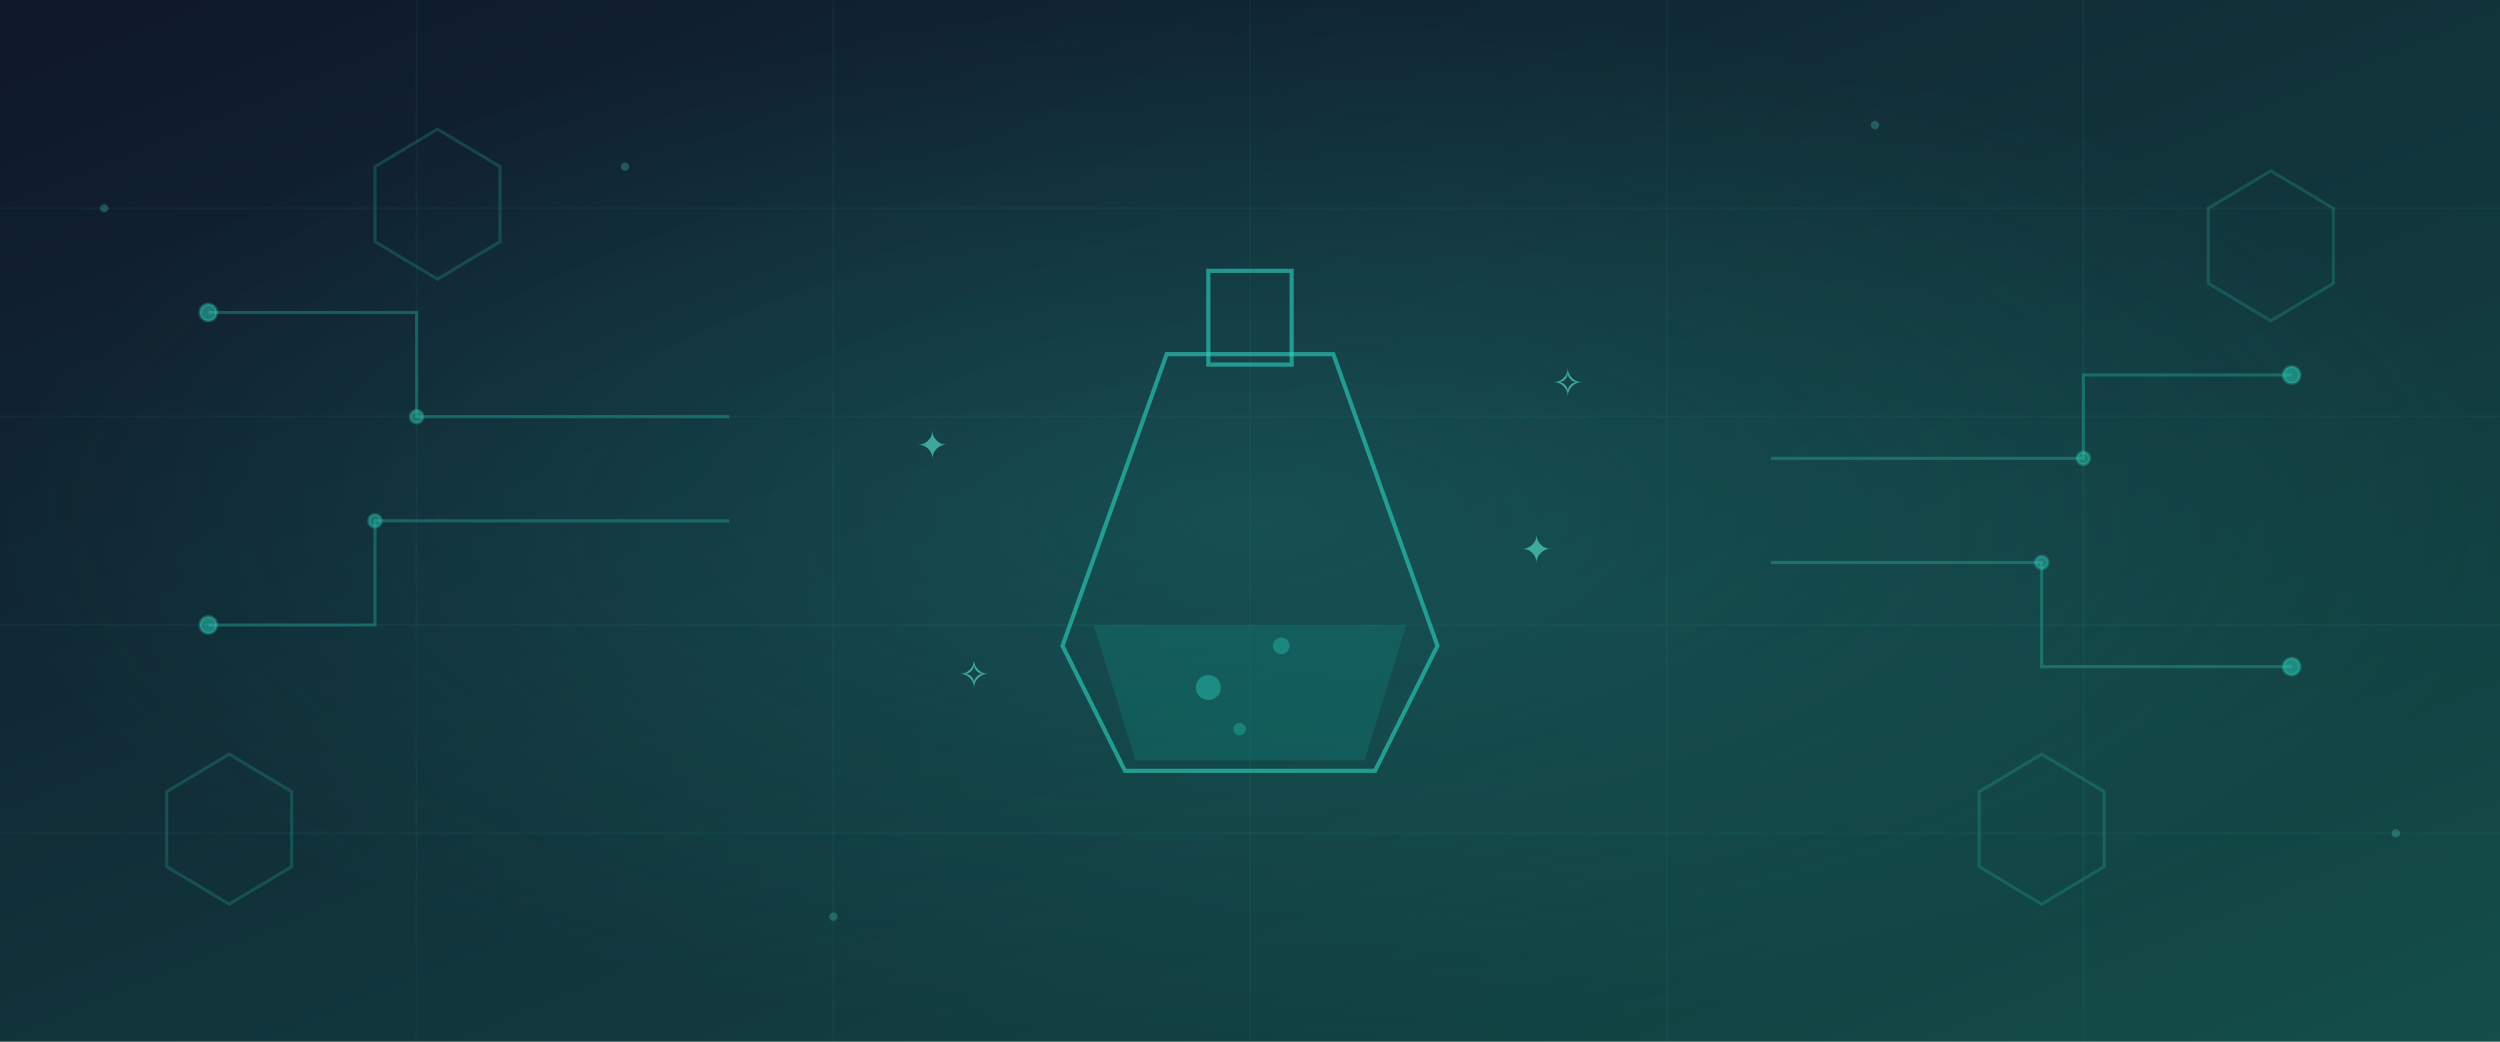
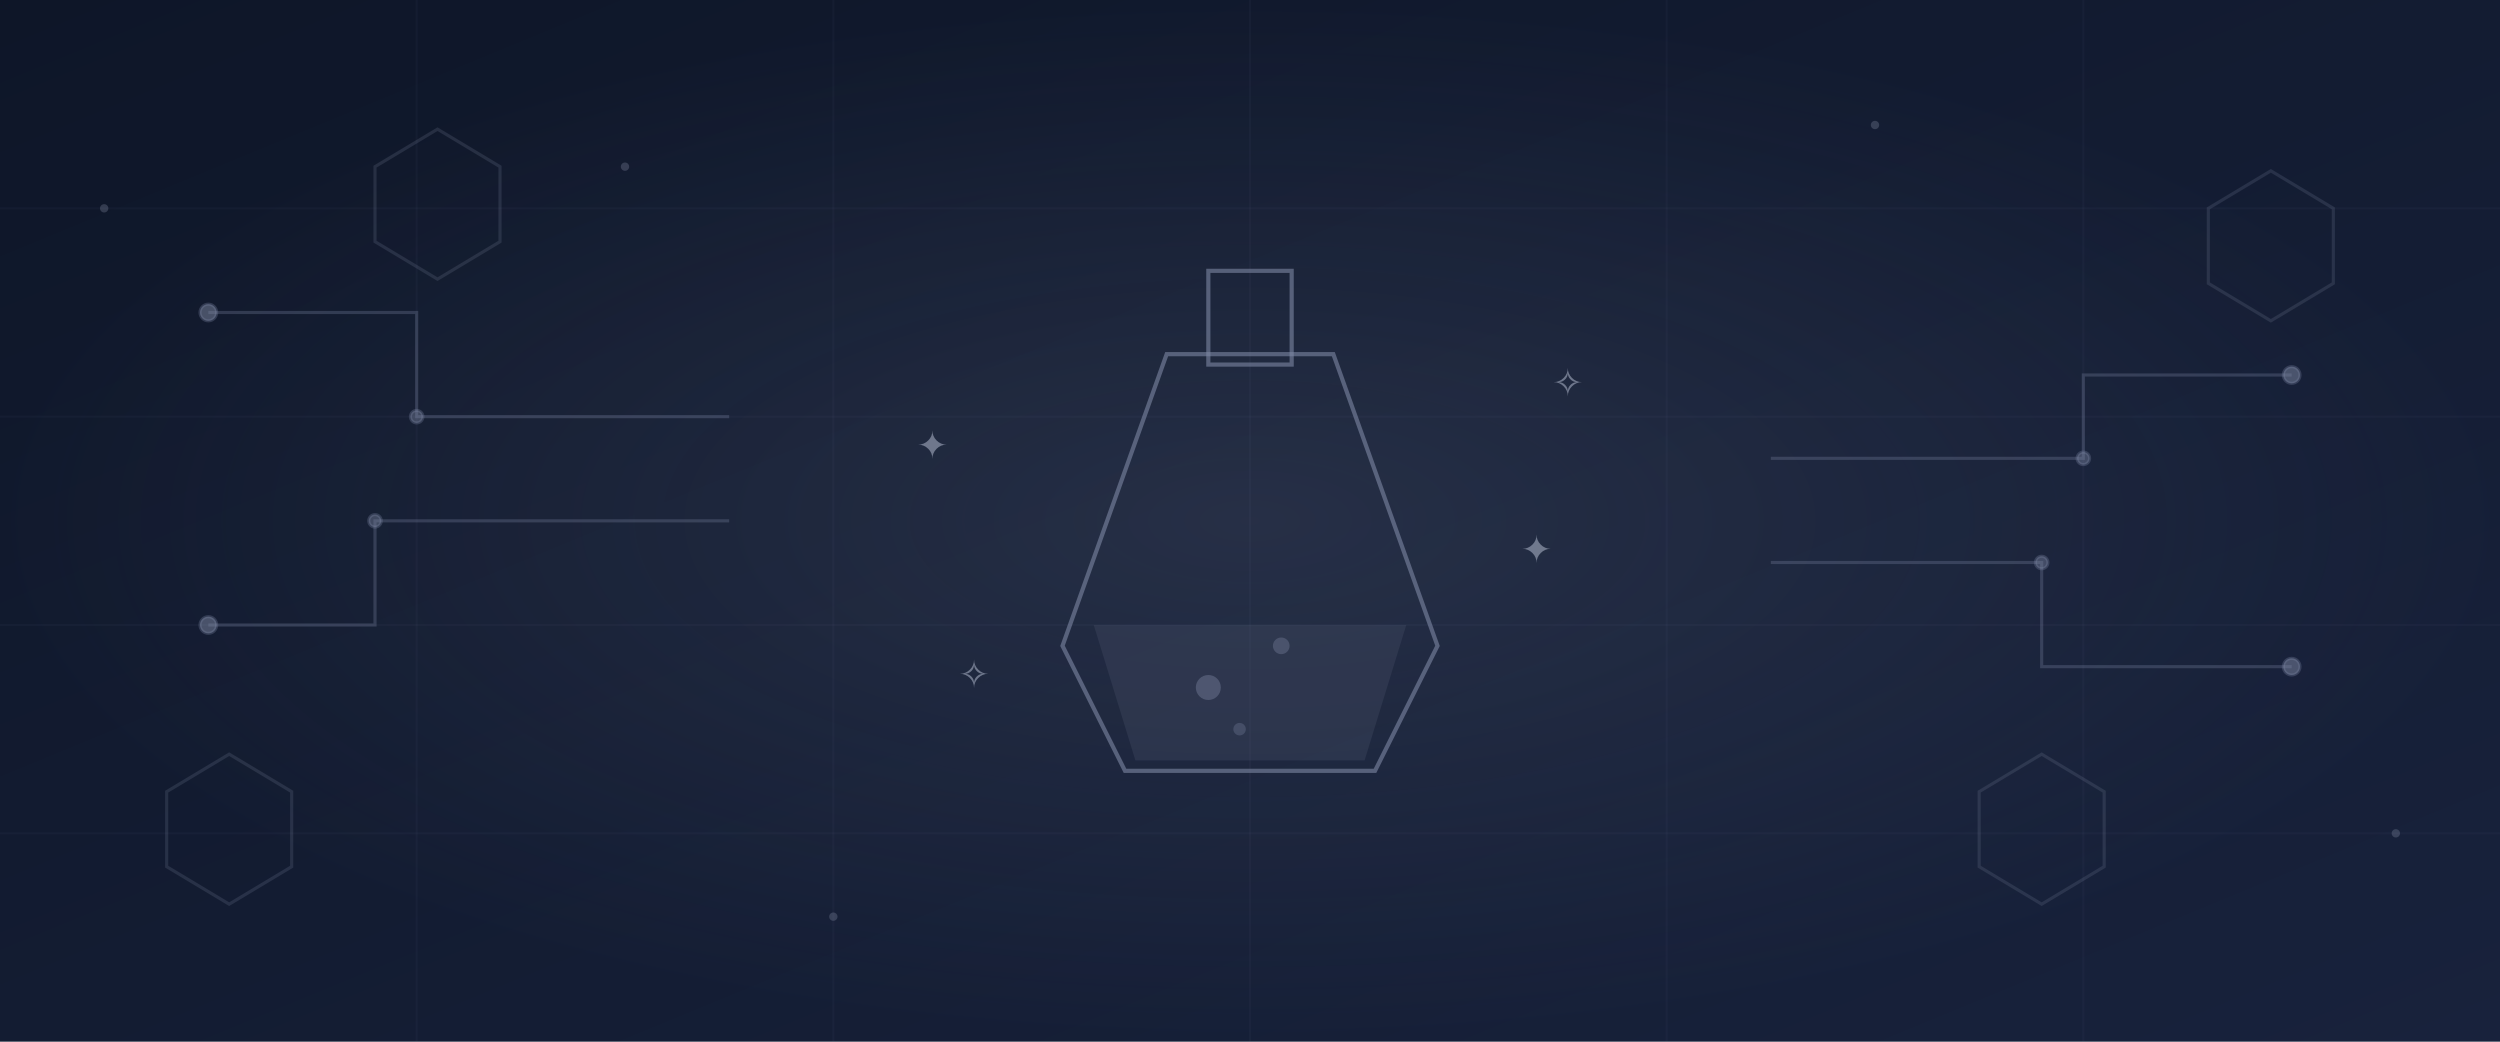
<svg xmlns="http://www.w3.org/2000/svg" viewBox="0 0 1200 500">
  <defs>
    <linearGradient id="bg" x1="0%" y1="0%" x2="100%" y2="100%">
-       <stop offset="0%" stop-color="#0f172a" />
-       <stop offset="100%" stop-color="#134e4a" />
+       <stop offset="0%" stop-color="#0e1628" />
+       <stop offset="100%" stop-color="#18223c" />
    </linearGradient>
    <radialGradient id="glow" cx="50%" cy="50%" r="50%">
-       <stop offset="0%" stop-color="#2dd4bf" stop-opacity="0.18" />
-       <stop offset="100%" stop-color="#2dd4bf" stop-opacity="0" />
+       <stop offset="0%" stop-color="#7e88a3" stop-opacity="0.18" />
+       <stop offset="100%" stop-color="#7e88a3" stop-opacity="0" />
    </radialGradient>
  </defs>
  <rect width="1200" height="500" fill="url(#bg)" />
  <rect width="1200" height="500" fill="url(#glow)" />
-   <g stroke="#2dd4bf" stroke-opacity="0.05" stroke-width="1">
+   <g stroke="#7e88a3" stroke-opacity="0.05" stroke-width="1">
    <line x1="0" y1="100" x2="1200" y2="100" />
    <line x1="0" y1="200" x2="1200" y2="200" />
    <line x1="0" y1="300" x2="1200" y2="300" />
    <line x1="0" y1="400" x2="1200" y2="400" />
    <line x1="200" y1="0" x2="200" y2="500" />
    <line x1="400" y1="0" x2="400" y2="500" />
    <line x1="600" y1="0" x2="600" y2="500" />
    <line x1="800" y1="0" x2="800" y2="500" />
    <line x1="1000" y1="0" x2="1000" y2="500" />
  </g>
  <g transform="translate(600,250)">
-     <polygon points="-60,120 -90,60 -40,-80 40,-80 90,60 60,120" fill="none" stroke="#2dd4bf" stroke-width="2" stroke-opacity="0.6" />
-     <rect x="-20" y="-120" width="40" height="45" fill="none" stroke="#2dd4bf" stroke-width="2" stroke-opacity="0.6" />
-     <polygon points="-55,115 -75,50 75,50 55,115" fill="#0d9488" fill-opacity="0.25" />
-     <circle cx="-20" cy="80" r="6" fill="#2dd4bf" fill-opacity="0.4" />
-     <circle cx="15" cy="60" r="4" fill="#2dd4bf" fill-opacity="0.35" />
-     <circle cx="-5" cy="100" r="3" fill="#2dd4bf" fill-opacity="0.3" />
-     <g fill="#5eead4" fill-opacity="0.6" font-size="18" font-family="sans-serif">
+     <polygon points="-60,120 -90,60 -40,-80 40,-80 90,60 60,120" fill="none" stroke="#7e88a3" stroke-width="2" stroke-opacity="0.6" />
+     <rect x="-20" y="-120" width="40" height="45" fill="none" stroke="#7e88a3" stroke-width="2" stroke-opacity="0.6" />
+     <polygon points="-55,115 -75,50 75,50 55,115" fill="#565f75" fill-opacity="0.25" />
+     <circle cx="-20" cy="80" r="6" fill="#7e88a3" fill-opacity="0.4" />
+     <circle cx="15" cy="60" r="4" fill="#7e88a3" fill-opacity="0.35" />
+     <circle cx="-5" cy="100" r="3" fill="#7e88a3" fill-opacity="0.3" />
+     <g fill="#a3abc0" fill-opacity="0.6" font-size="18" font-family="sans-serif">
      <text x="-160" y="-30">✦</text>
      <text x="130" y="20">✦</text>
      <text x="-140" y="80">✧</text>
      <text x="145" y="-60">✧</text>
    </g>
  </g>
-   <g stroke="#2dd4bf" stroke-opacity="0.3" stroke-width="1.5" fill="none">
+   <g stroke="#7e88a3" stroke-opacity="0.3" stroke-width="1.5" fill="none">
    <polyline points="100,150 200,150 200,200 350,200" />
    <polyline points="100,300 180,300 180,250 350,250" />
-     <circle cx="100" cy="150" r="4" fill="#2dd4bf" fill-opacity="0.5" />
-     <circle cx="200" cy="200" r="3" fill="#2dd4bf" fill-opacity="0.4" />
-     <circle cx="100" cy="300" r="4" fill="#2dd4bf" fill-opacity="0.5" />
-     <circle cx="180" cy="250" r="3" fill="#2dd4bf" fill-opacity="0.4" />
+     <circle cx="100" cy="150" r="4" fill="#7e88a3" fill-opacity="0.5" />
+     <circle cx="200" cy="200" r="3" fill="#7e88a3" fill-opacity="0.4" />
+     <circle cx="100" cy="300" r="4" fill="#7e88a3" fill-opacity="0.5" />
+     <circle cx="180" cy="250" r="3" fill="#7e88a3" fill-opacity="0.4" />
  </g>
-   <g stroke="#2dd4bf" stroke-opacity="0.3" stroke-width="1.5" fill="none">
+   <g stroke="#7e88a3" stroke-opacity="0.3" stroke-width="1.5" fill="none">
    <polyline points="1100,180 1000,180 1000,220 850,220" />
    <polyline points="1100,320 980,320 980,270 850,270" />
-     <circle cx="1100" cy="180" r="4" fill="#2dd4bf" fill-opacity="0.5" />
-     <circle cx="1000" cy="220" r="3" fill="#2dd4bf" fill-opacity="0.4" />
-     <circle cx="1100" cy="320" r="4" fill="#2dd4bf" fill-opacity="0.5" />
-     <circle cx="980" cy="270" r="3" fill="#2dd4bf" fill-opacity="0.4" />
+     <circle cx="1100" cy="180" r="4" fill="#7e88a3" fill-opacity="0.5" />
+     <circle cx="1000" cy="220" r="3" fill="#7e88a3" fill-opacity="0.4" />
+     <circle cx="1100" cy="320" r="4" fill="#7e88a3" fill-opacity="0.5" />
+     <circle cx="980" cy="270" r="3" fill="#7e88a3" fill-opacity="0.4" />
  </g>
-   <g fill="none" stroke="#2dd4bf" stroke-opacity="0.2" stroke-width="1.5">
+   <g fill="none" stroke="#7e88a3" stroke-opacity="0.2" stroke-width="1.5">
    <polygon points="180,80 210,62 240,80 240,116 210,134 180,116" />
    <polygon points="950,380 980,362 1010,380 1010,416 980,434 950,416" />
    <polygon points="80,380 110,362 140,380 140,416 110,434 80,416" />
    <polygon points="1060,100 1090,82 1120,100 1120,136 1090,154 1060,136" />
  </g>
-   <g fill="#5eead4" fill-opacity="0.25">
+   <g fill="#a3abc0" fill-opacity="0.25">
    <circle cx="50" cy="100" r="2" />
    <circle cx="300" cy="80" r="2" />
    <circle cx="900" cy="60" r="2" />
    <circle cx="1150" cy="400" r="2" />
    <circle cx="400" cy="440" r="2" />
  </g>
</svg>
